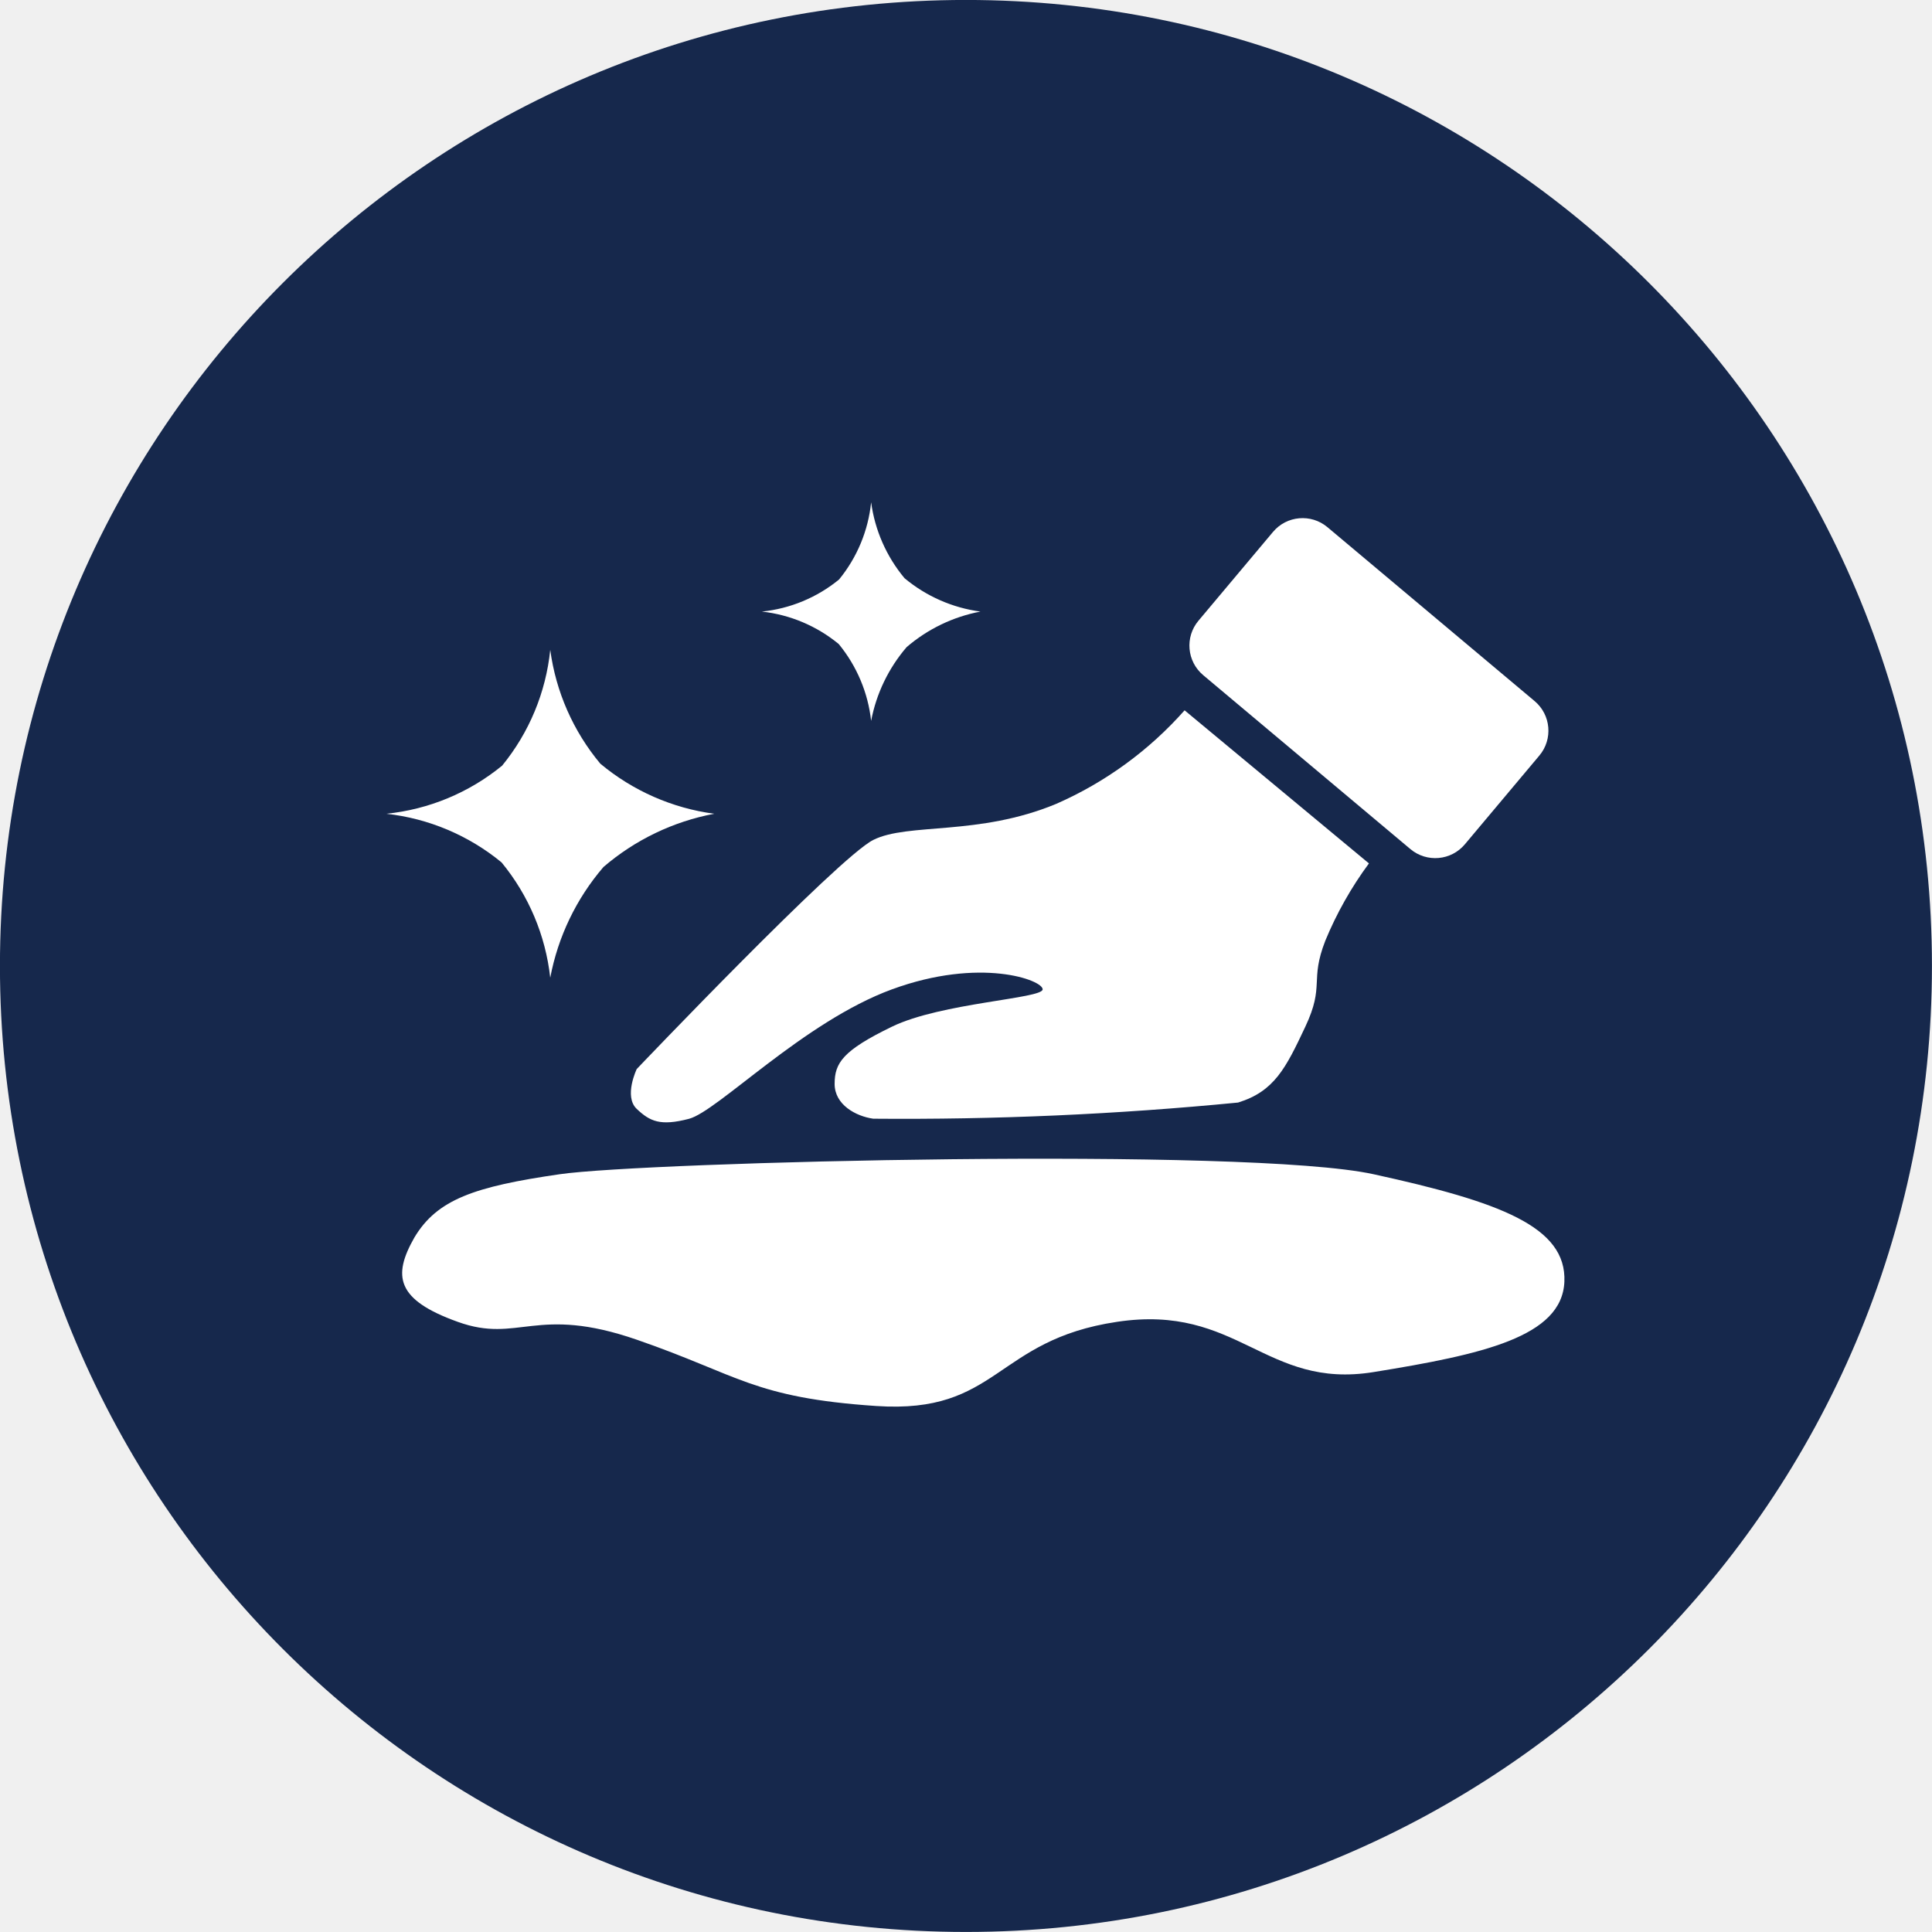
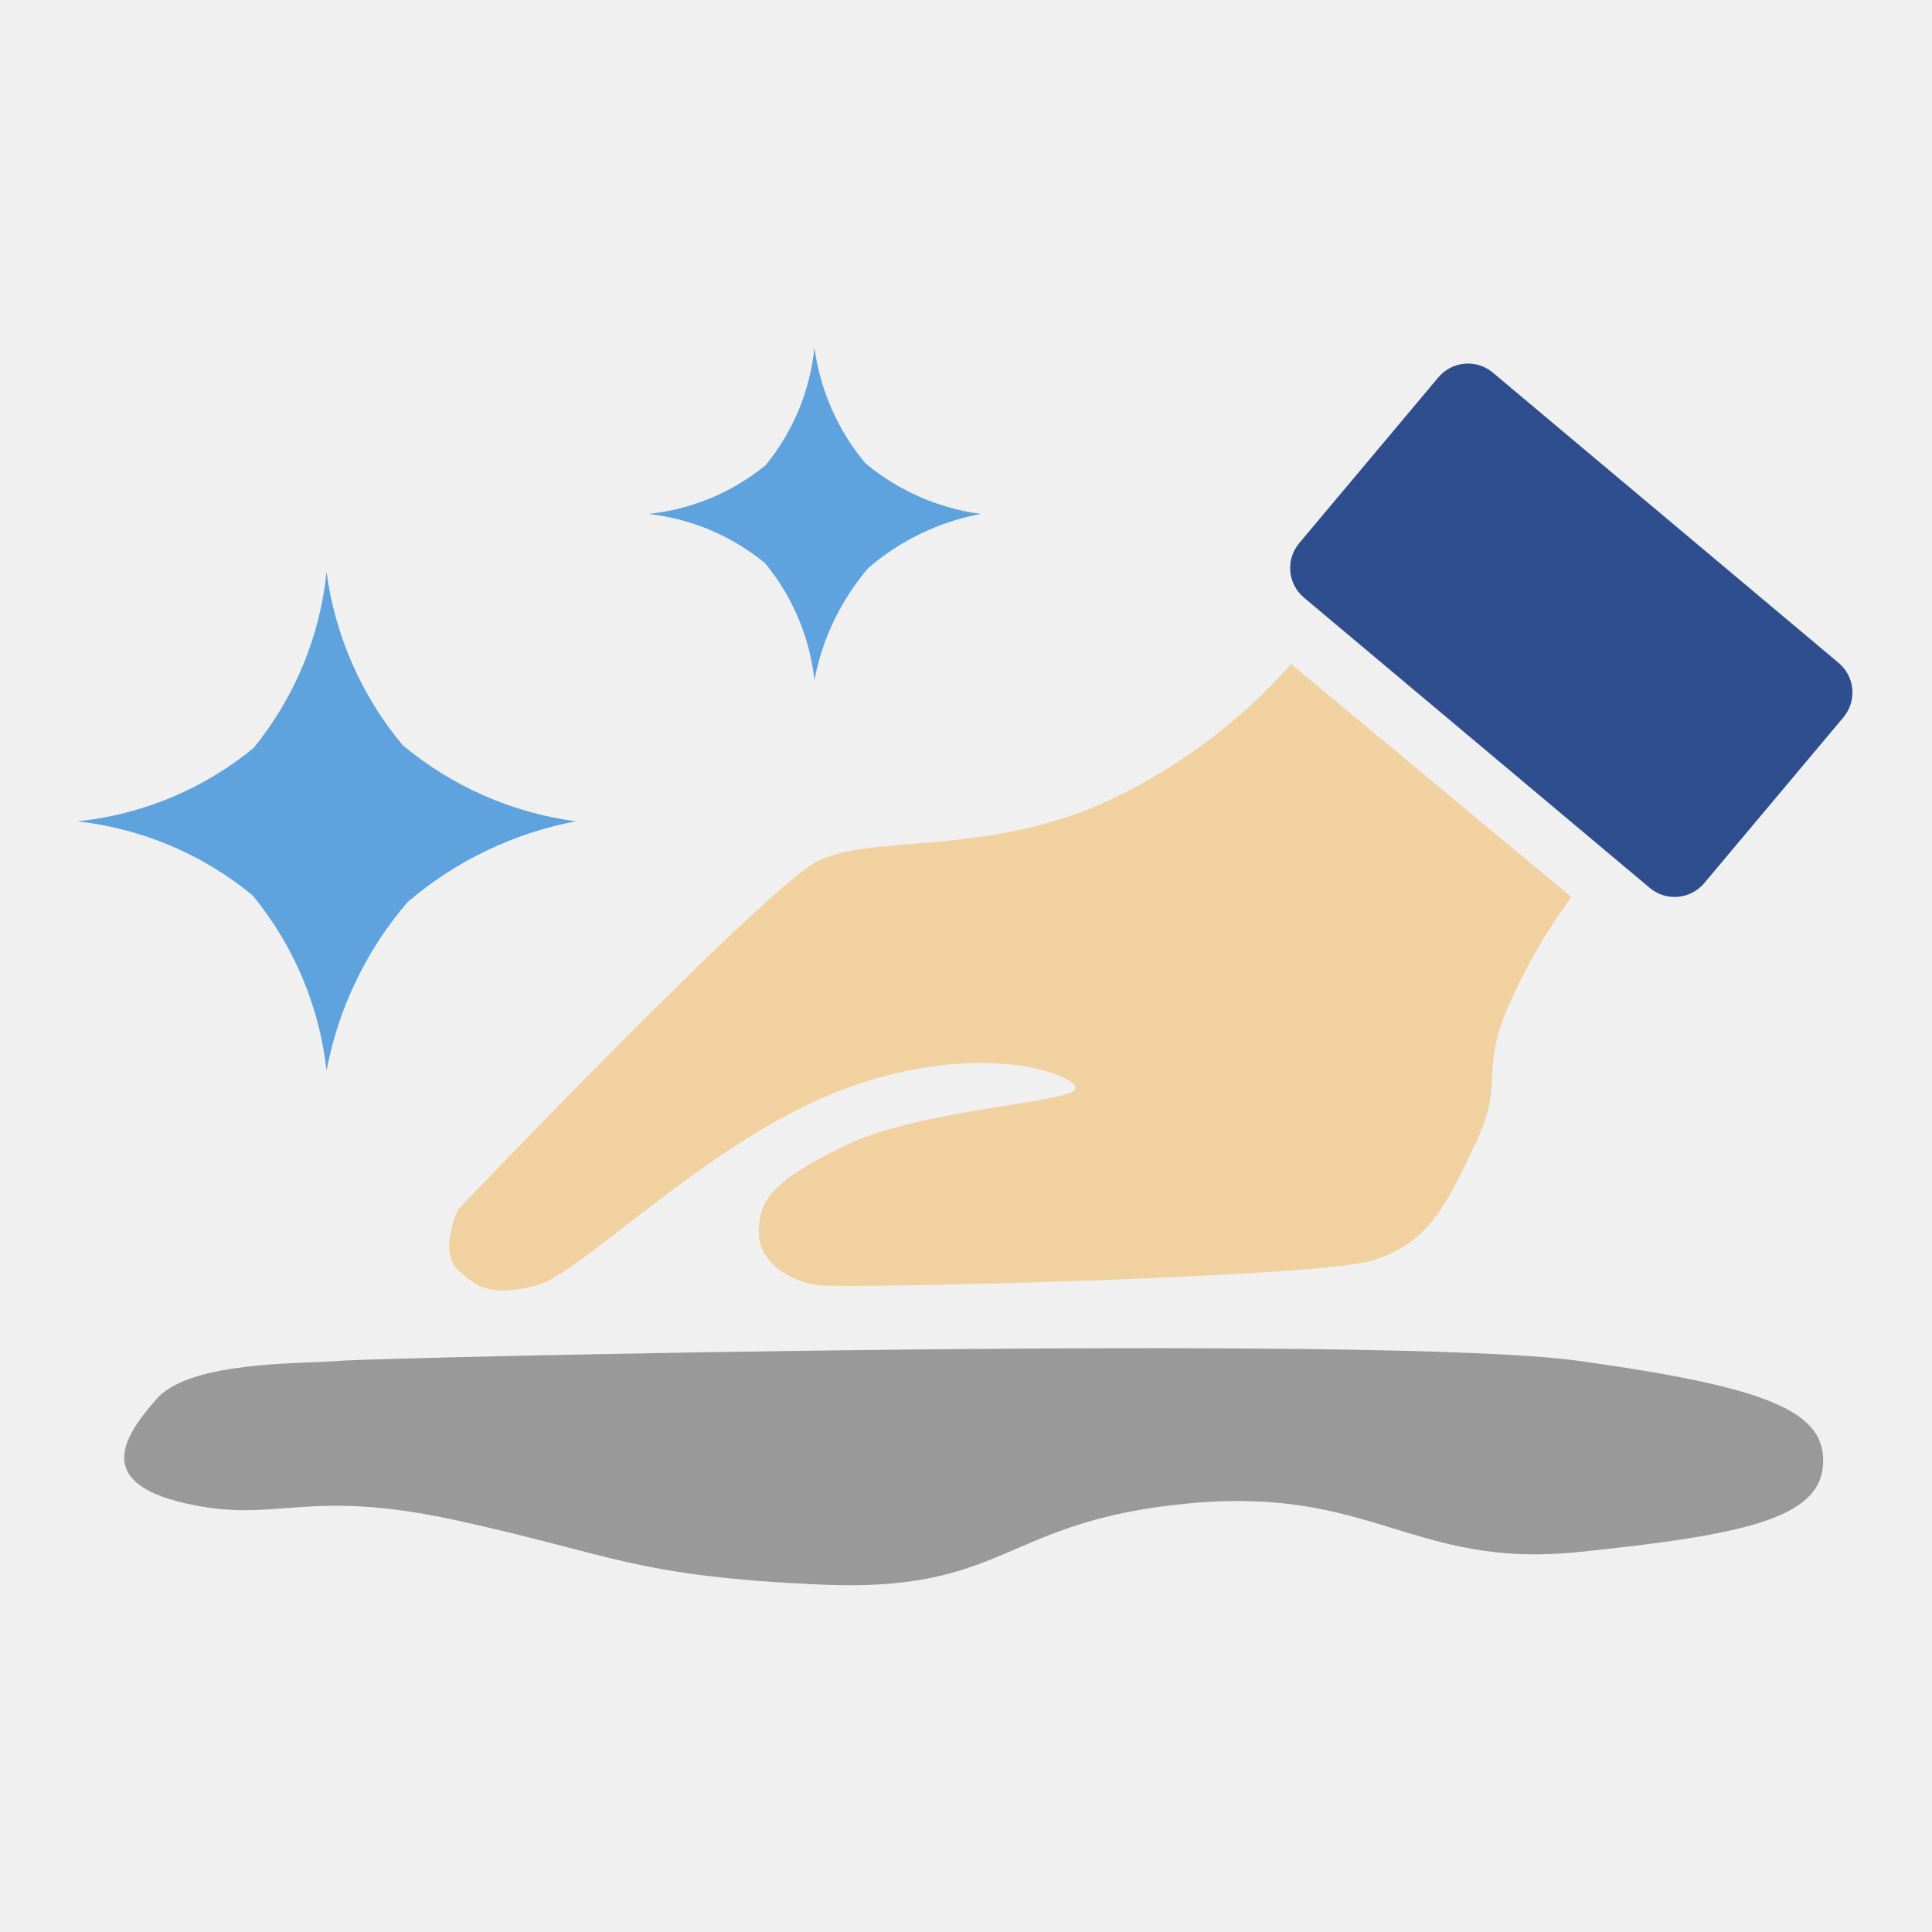
<svg xmlns="http://www.w3.org/2000/svg" width="50" height="50" viewBox="0 0 50 50">
-   <g id="그룹_7910" data-name="그룹 7910" transform="translate(21348.999 5126)">
-     <g id="그룹_7908" data-name="그룹 7908" transform="translate(-21348.777 -5125.667)">
-       <circle id="타원_236" data-name="타원 236" cx="25" cy="25" r="25" transform="translate(-0.222 -0.334)" fill="#16284c" />
+   <g id="그룹_8390" data-name="그룹 8390" transform="translate(16968 21406)">
+     <g id="그룹_7909" data-name="그룹 7909" transform="translate(-16966 -21397)">
+       <path id="패스_3512" data-name="패스 3512" d="M0,0A5.755,5.755,0,0,0,3.041,1.236,5.755,5.755,0,0,0,6.082,0,5.711,5.711,0,0,0,4.826,3.041,5.711,5.711,0,0,0,6.082,6.082,5.881,5.881,0,0,0,3.041,4.9,5.881,5.881,0,0,0,0,6.082,6.231,6.231,0,0,0,1.066,3.041,6.231,6.231,0,0,0,0,0Z" transform="translate(19.078 8.601) rotate(-135)" fill="#5ea2de" />
+       <path id="패스_3513" data-name="패스 3513" d="M0,0A8.633,8.633,0,0,0,4.561,1.854,8.633,8.633,0,0,0,9.123,0,8.567,8.567,0,0,0,7.239,4.561,8.567,8.567,0,0,0,9.123,9.123,8.822,8.822,0,0,0,4.561,7.348,8.822,8.822,0,0,0,0,9.123,9.347,9.347,0,0,0,1.6,4.561,9.347,9.347,0,0,0,0,0Z" transform="translate(6.451 18.707) rotate(-135)" fill="#5ea2de" />
+       <path id="패스_3514" data-name="패스 3514" d="M-21583.082-5205.185c.988-.082,27.064-.69,32.029,0s6.43,1.317,6.336,2.7-2.059,1.81-6.336,2.25-5.32-1.714-10.1-1.257c-4.824.457-4.66,2.311-9.484,2.1s-5.393-.776-9.406-1.655c-4-.88-4.658.1-7.057-.449-2.42-.552-1.561-1.78-.711-2.738C-21586.9-5205.189-21584.07-5205.1-21583.082-5205.185Z" transform="translate(21589.896 5231.402)" fill="#999" />
+       <path id="패스_3515" data-name="패스 3515" d="M-21562.3-5217.744a14.524,14.524,0,0,1-5.049,3.681c-3.061,1.274-5.834.735-7.2,1.42s-9.309,9.017-9.309,9.017-.52,1.077,0,1.567.922.685,2.053.391,4.516-3.82,7.986-5.094c3.49-1.274,5.941-.367,5.941,0s-3.986.525-5.941,1.469c-1.939.942-2.256,1.433-2.256,2.253s.84,1.273,1.525,1.372,12.936-.195,14.354-.637,1.875-1.347,2.65-2.988.158-1.776.779-3.38a14.546,14.546,0,0,1,1.723-3.039Z" transform="translate(21593.713 5225.928)" fill="#f2d1a0" />
+       <rect id="사각형_2797" data-name="사각형 2797" width="13.684" height="7.602" rx="1" transform="matrix(0.766, 0.643, -0.643, 0.766, 35.868, 0)" fill="#2e4e8e" />
    </g>
-     <g id="그룹_7909" data-name="그룹 7909" transform="translate(300 110.924)">
-       <path id="패스_3512" data-name="패스 3512" d="M0,0A3.785,3.785,0,0,0,2,.813,3.785,3.785,0,0,0,4,0a3.756,3.756,0,0,0-.826,2A3.756,3.756,0,0,0,4,4a3.868,3.868,0,0,0-2-.778A3.868,3.868,0,0,0,0,4,4.1,4.1,0,0,0,.7,2,4.1,4.1,0,0,0,0,0Z" transform="translate(-21626.453 -5218.268) rotate(-135)" fill="#fff" />
-       <path id="패스_3513" data-name="패스 3513" d="M0,0A5.678,5.678,0,0,0,3,1.219,5.678,5.678,0,0,0,6,0,5.634,5.634,0,0,0,4.761,3,5.634,5.634,0,0,0,6,6,5.8,5.8,0,0,0,3,4.833,5.8,5.8,0,0,0,0,6,6.147,6.147,0,0,0,1.052,3,6.147,6.147,0,0,0,0,0Z" transform="translate(-21634.758 -5211.621) rotate(-135)" fill="#fff" />
-       <path id="패스_3514" data-name="패스 3514" d="M-21585.2-5205.171c2.2-.321,17.8-.714,21.063,0s5,1.355,4.938,2.783-2.125,1.882-4.937,2.337-3.5-1.774-6.641-1.3c-3.172.473-3.062,2.392-6.234,2.178s-3.547-.8-6.187-1.713c-2.625-.91-3.062.106-4.641-.465-1.594-.571-1.687-1.187-1.125-2.177C-21588.375-5204.52-21587.406-5204.851-21585.2-5205.171Z" transform="translate(-49.313 -1.364)" fill="#fff" />
-       <path id="패스_3515" data-name="패스 3515" d="M-21569.758-5217.743a9.563,9.563,0,0,1-3.32,2.42c-2.016.839-3.836.483-4.738.935s-6.121,5.929-6.121,5.929-.34.709,0,1.031.609.451,1.352.257,2.969-2.513,5.254-3.351,3.9-.242,3.9,0-2.621.346-3.9.966-1.484.942-1.484,1.482.551.837,1,.9a89.364,89.364,0,0,0,9.441-.418c.938-.29,1.234-.886,1.742-1.966s.105-1.168.516-2.223a9.422,9.422,0,0,1,1.129-2Z" transform="translate(-48.583 -0.798)" fill="#fff" />
-       <rect id="사각형_2797" data-name="사각형 2797" width="9" height="5" rx="1" transform="matrix(0.766, 0.643, -0.643, 0.766, -21615.41, -5223.924)" fill="#fff" />
-     </g>
+     <rect id="사각형_2956" data-name="사각형 2956" width="50" height="50" transform="translate(-16968 -21406)" fill="none" />
  </g>
</svg>
